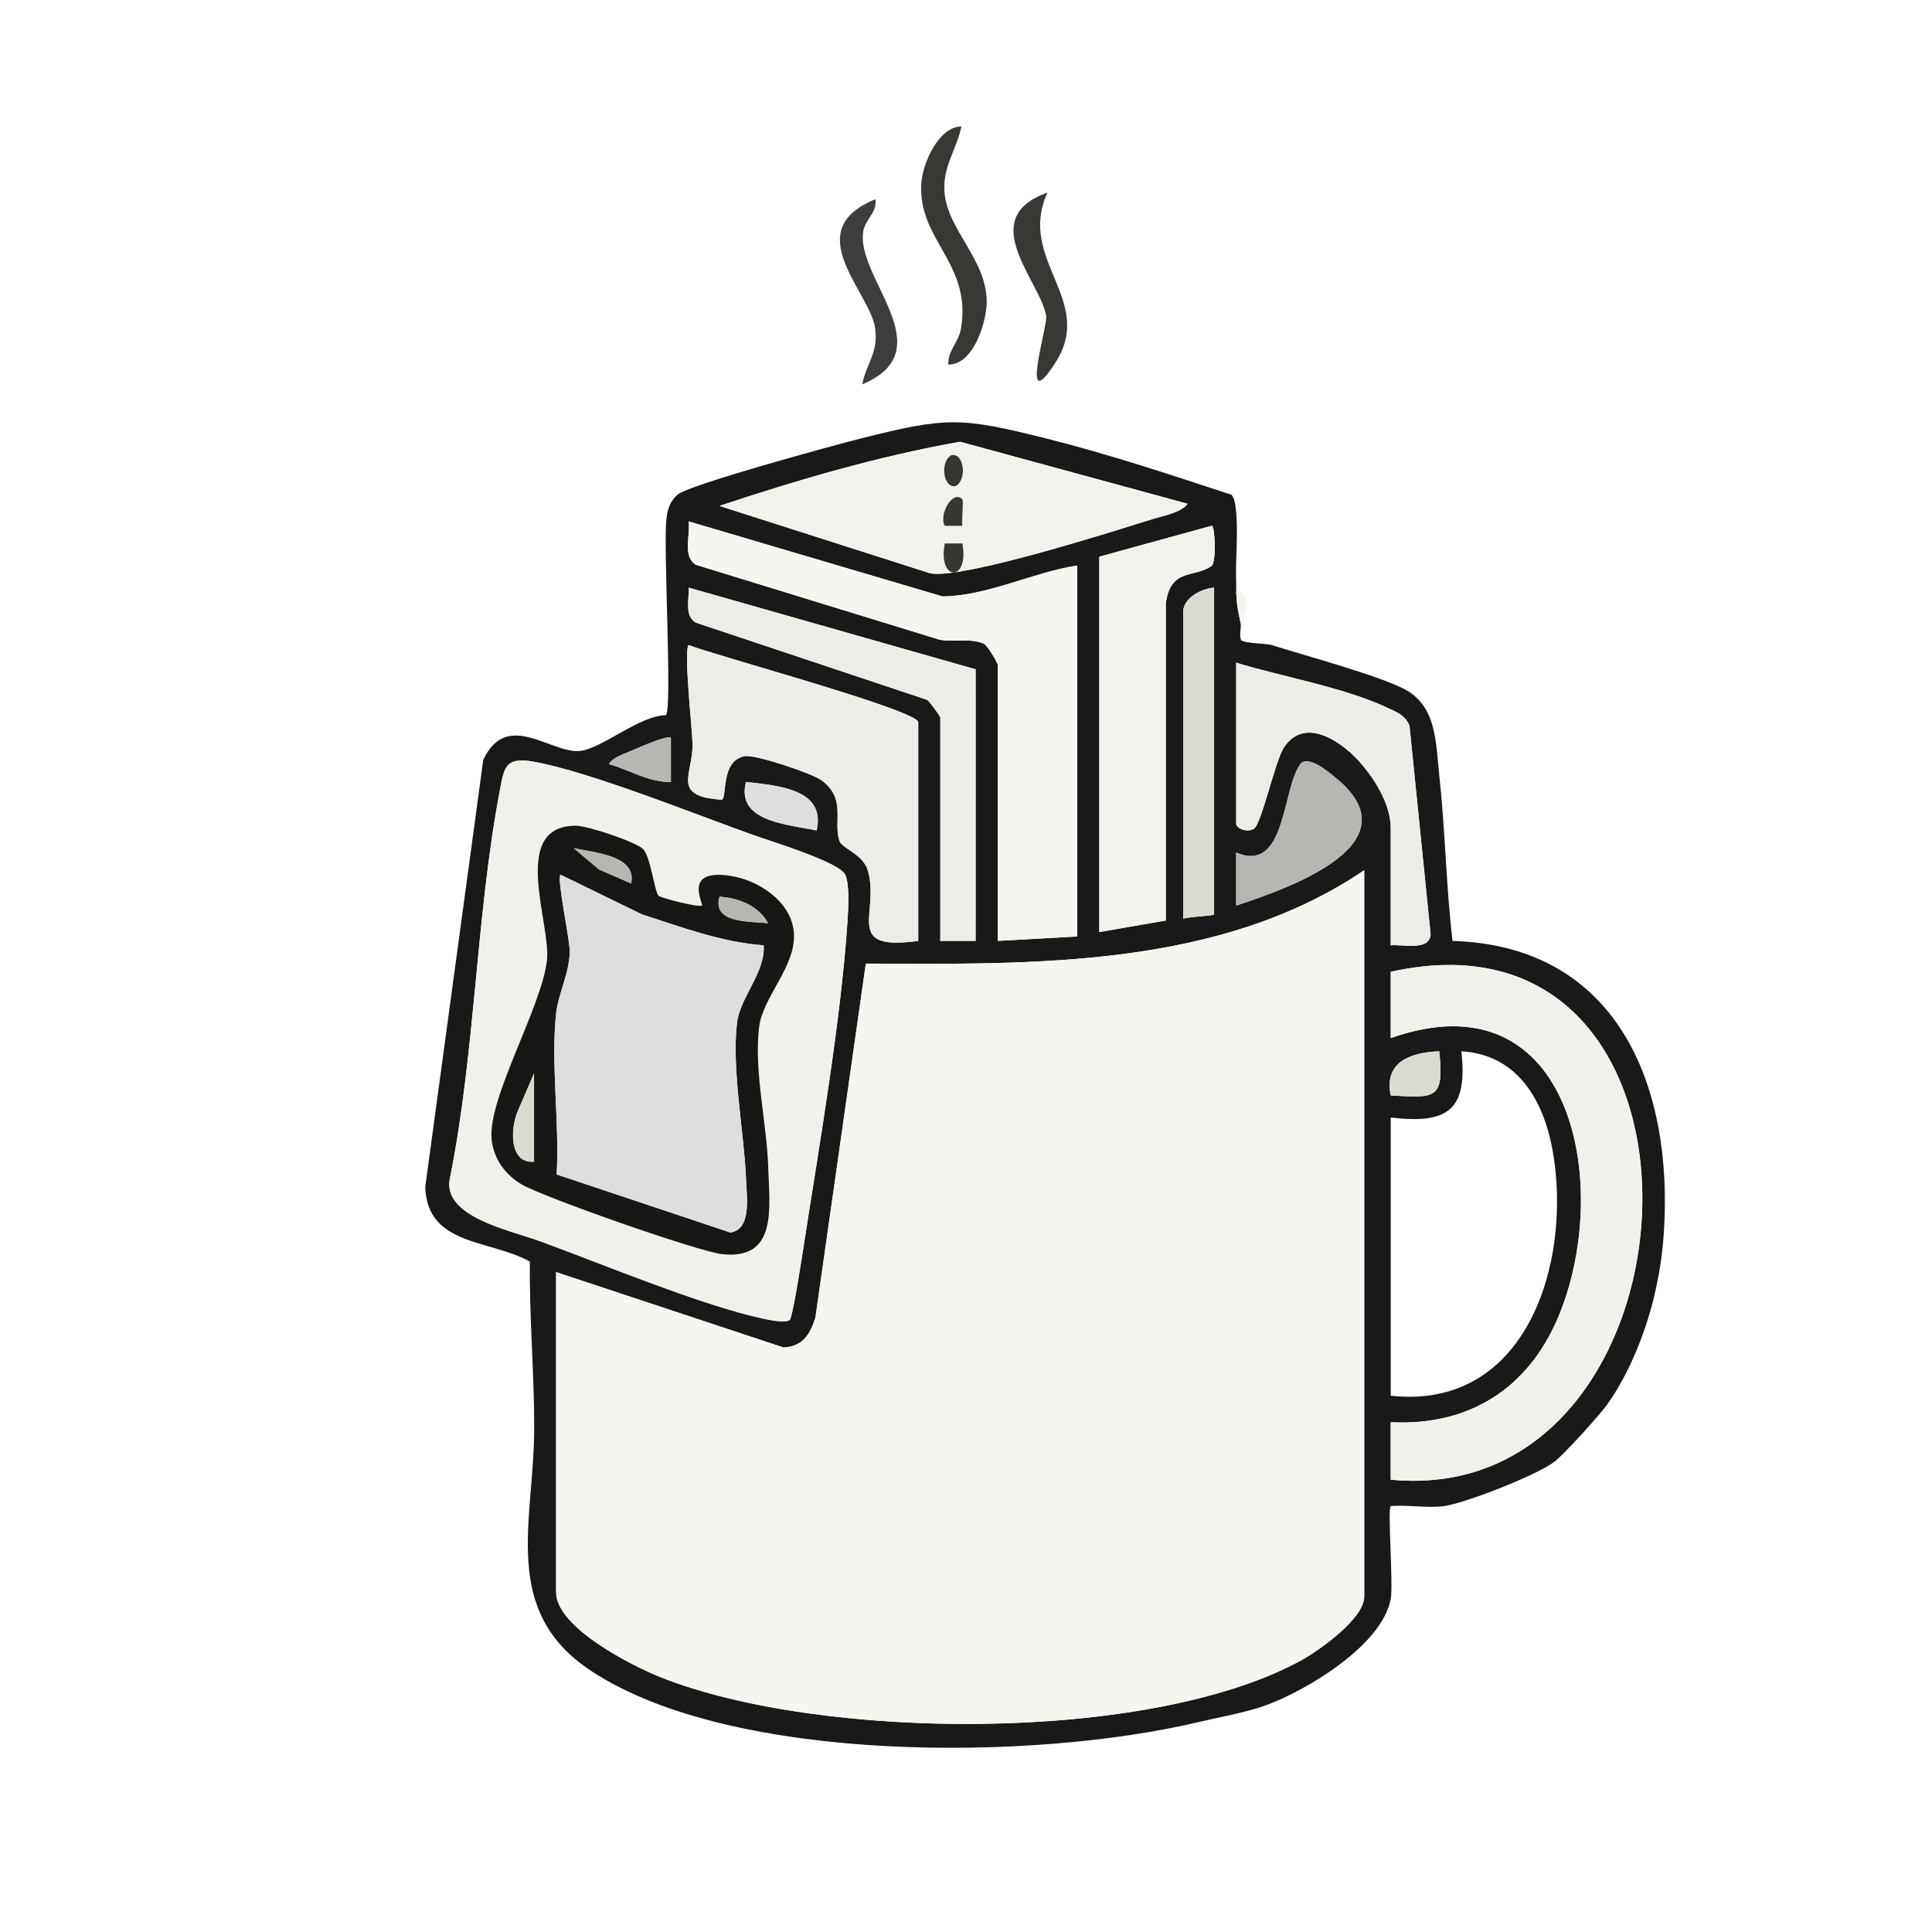
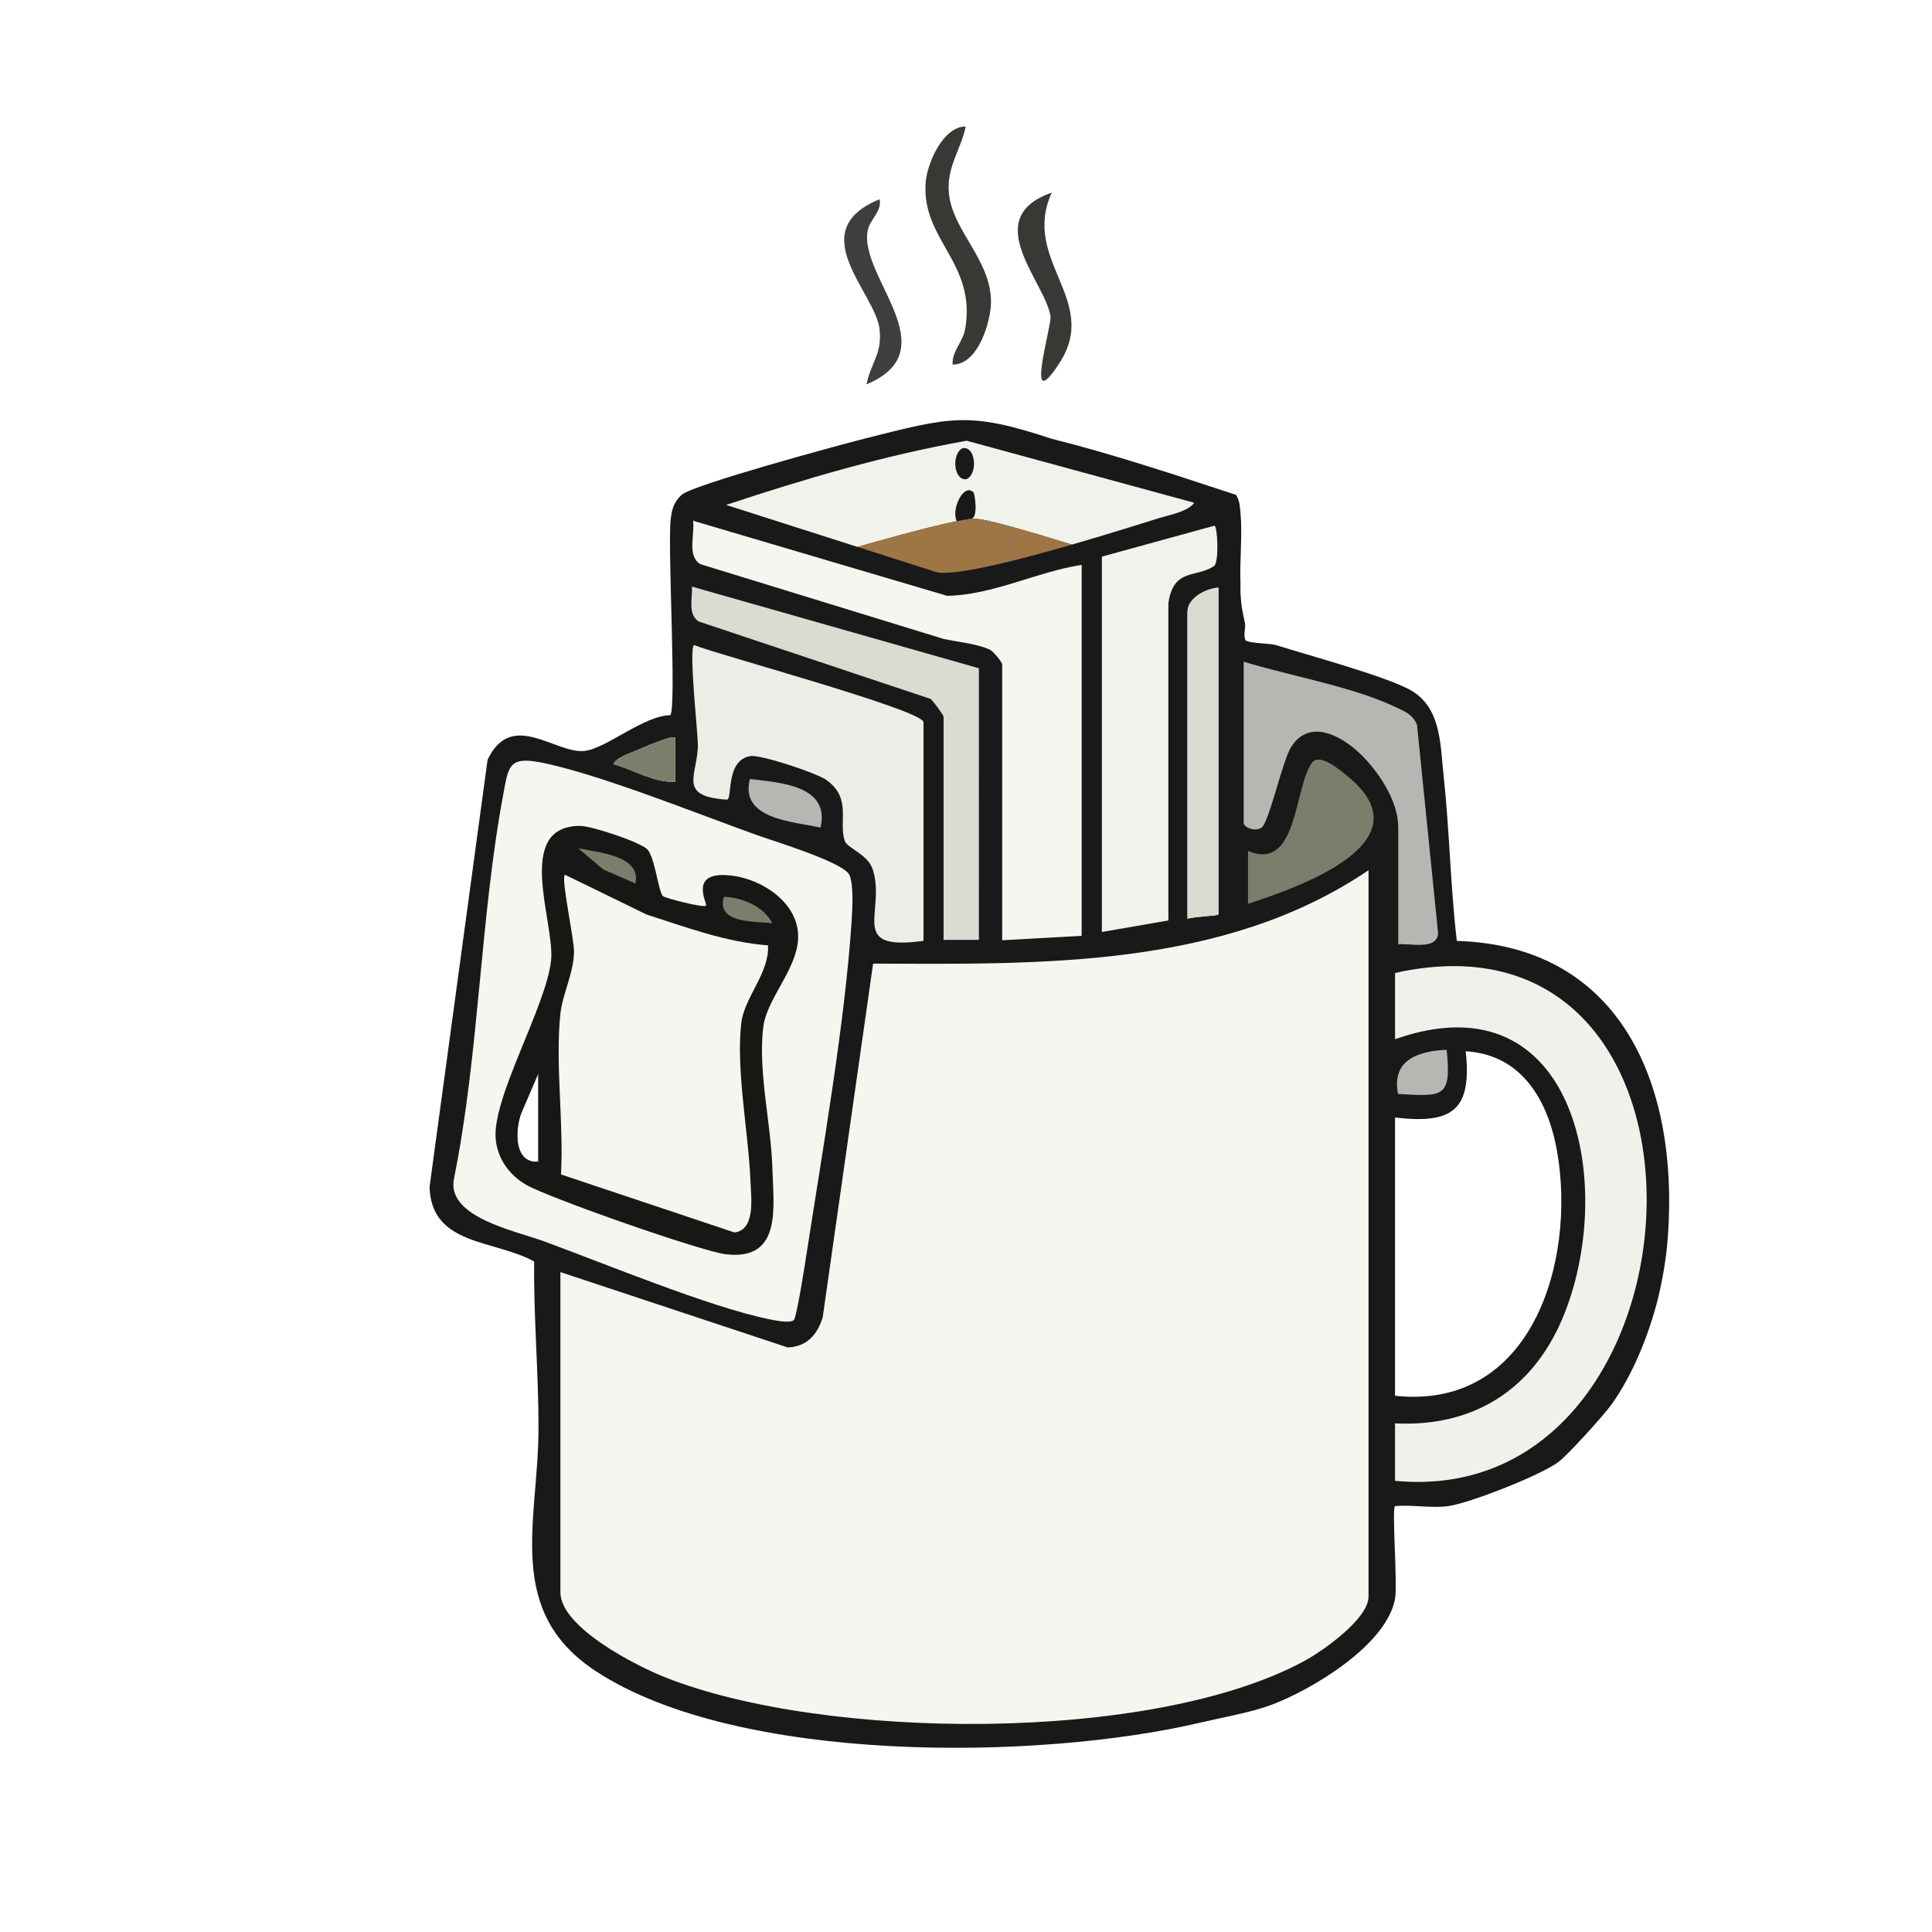
<svg xmlns="http://www.w3.org/2000/svg" id="Layer_1" version="1.1" viewBox="0 0 196 196">
  <defs>
-     <style>.st2{fill:#dbdbd2}.st4{fill:#dededc}.st7{fill:#ecede7}.st11{fill:#b8b6b2}</style>
+     <style>
+       .st0 {
+         fill: #f5f6ef;
+       }
+ 
+       .st1 {
+         fill: #f1f1ec;
+       }
+ 
+       .st2 {
+         fill: #dbdbd2;
+       }
+ 
+       .st3 {
+         fill: #3a3835;
+       }
+ 
+       .st4 {
+         fill: #181918;
+       }
+ 
+       .st5 {
+         fill: none;
+       }
+ 
+       .st6 {
+         fill: #403e3c;
+       }
+ 
+       .st7 {
+         fill: #9e7646;
+       }
+ 
+       .st8 {
+         fill: #ecede7;
+       }
+ 
+       .st9 {
+         fill: #f2f2ec;
+       }
+ 
+       .st10 {
+         fill: #171816;
+       }
+ 
+       .st11 {
+         fill: #b8b6b2;
+       }
+ 
+       .st12 {
+         fill: #f6f6f0;
+       }
+ 
+       .st13 {
+         fill: #7d7d6c;
+       }
+     </style>
  </defs>
-   <path d="M124.961 50.206c.357.552.389 1.159.448 1.792.208 2.27-.088 4.839 0 7.168.011.298-.016.599 0 .896.07 1.44.187 1.87.448 3.136.102.5-.173 1.196.045 1.738.307.344 2.521.325 3.091.502 3.446 1.08 10.434 2.973 13.312 4.383 3.47 1.696 3.344 5.477 3.709 8.835.606 5.561.688 11.241 1.344 16.8 16.128.472 22.069 13.733 21.507 28.222-.1 2.597-.342 4.624-.896 7.168-.845 3.872-2.608 8.423-4.928 11.648-.805 1.117-4.393 5.087-5.376 5.824-1.785 1.341-9.014 4.184-11.2 4.48-1.65.224-3.673-.16-5.38-.003-.332.335.276 7.936.004 9.411-.867 4.688-8.411 9.2-12.544 10.752-2.048.768-4.987 1.277-7.168 1.792-16.328 3.858-46.886 4.264-61.338-5.192-9.326-6.1-5.872-15.193-5.844-24.582.016-5.715-.51-11.291-.439-16.992-4.029-2.245-10.448-1.571-10.613-7.584l5.884-43.312c2.42-5.142 6.864-.606 9.812-.904 2.202-.22 6.021-3.589 8.724-3.629.652-.752-.285-17.056.043-19.894.118-1.016.34-1.76 1.118-2.467 1.104-1.004 15.85-5.013 18.507-5.685 8.85-2.235 10.208-2.208 19.01 0 6.307 1.584 12.552 3.664 18.72 5.696m-4.483.9-23.088-6.29c-8.302 1.478-16.435 3.855-24.402 6.51l21.388 6.836c3.254.615 18.356-4.195 22.52-5.494 1.043-.326 2.956-.662 3.582-1.561m-11.197 6.267c-4.587.71-9.02 3.067-13.656 3.136L69.86 52.894c.201 1.402-.648 3.573.744 4.405l24.672 7.584c1.438.309 3.12-.187 4.496.4.441.19 1.446 2 1.446 2.17v28l8.064-.448zm2.24-.896v38.08l6.746-1.172.001-32.176c.506-3.616 2.824-2.544 4.635-3.785.525-.36.354-4.072.036-4.09zM98.977 95.453V67.9L69.86 59.613c.08 1.22-.456 2.816.709 3.545l23.51 7.848c.281.237 1.315 1.639 1.315 1.823v22.624zm24.192-35.84c-1.291.096-3.136 1.056-3.136 2.464v31.136c.456-.216 3.136-.29 3.136-.448zm-30.016 35.84V73.277c0-1.23-20.81-6.828-23.294-7.839-.515.581.373 8.573.4 10.03.064 3.079-2.23 5.329 2.947 5.658.608-.054-.18-3.97 2.361-4.416 1.057-.184 6.727 1.714 7.713 2.408 2.64 1.866 1.223 4.199 1.88 6.184.257.781 2.367 1.333 2.863 2.96 1.32 4.312-2.601 8.264 5.13 7.19m47.936.449c1.178-.133 3.935.635 4.047-1.117l-2.144-21.17c-.458-1.07-1.277-1.357-2.228-1.806-4.366-2.066-10.656-3.14-15.355-4.58v16.353c0 .441 1.14.947 1.82.476.76-.528 2.124-6.828 3.004-8.195 2.013-3.125 5.594-.838 7.5 1.216 1.66 1.792 3.356 4.461 3.356 6.95zM68.062 74.848c-.3-.317-3.287 1.003-3.882 1.265-.667.293-2.147.748-2.384 1.415 2.087.571 4.032 1.86 6.266 1.798zm12.04 59.074c.297-.19 1.189-5.976 1.34-6.948 1.59-10.292 3.876-23.363 4.537-33.54.078-1.208.227-3.677-.226-4.692-.57-1.273-7.574-3.4-9.392-4.048-5.925-2.112-16.441-6.368-22.166-7.41-3.023-.553-3.055.606-3.544 3.22-2.36 12.563-2.451 26.291-4.987 38.931-.944 3.994 6.062 5.36 9.168 6.5 6.262 2.297 16.513 6.555 22.617 7.843.669.14 2.144.464 2.651.144m45.31-42.053c5.391-1.768 18.297-6.306 10.066-12.981-.75-.608-2.808-2.363-3.568-1.35-1.856 2.486-1.408 11.121-6.499 8.96zm-42.566-7.615c.996-4.3-4.155-4.56-7.164-4.928-1.057 4.053 4.284 4.304 7.164 4.928m-26.428 44.8v32.48c0 3.568 7.716 7.474 10.632 8.63 16.163 6.417 49.417 6.724 64.867-1.675 1.84-1 6.484-4.262 6.484-6.507V88.286c-14.683 9.936-33.446 9.538-50.56 9.47l-5.11 35.882c-.528 1.733-1.285 2.976-3.25 3.06zm84.672-30.464v6.72c18.566-6.54 22.55 15.235 16.96 28.384-3.07 7.216-9.053 10.986-16.964 10.589v5.829c32.474 3.12 35.568-59.44.004-51.522m4.924 8.064c-2.896.11-5.627 1.056-4.928 4.482 4.541.241 5.437.454 4.928-4.483m-4.924 34.944c13.835 1.508 18.384-13.57 16.45-24.74-.89-5.144-3.551-9.875-9.28-10.206.655 6.01-1.377 7.402-7.17 6.72z" style="fill:#181918" />
-   <path d="M125.41 60.062c1.388-.513 1.186 2.316.447 3.136-.26-1.267-.378-1.696-.448-3.136m-68.992 68.992 23.063 7.644c1.964-.084 2.72-1.327 3.247-3.06l5.113-35.881c17.115.067 35.878.464 50.56-9.472v73.696c0 2.246-4.644 5.509-6.484 6.509-15.45 8.4-48.704 8.09-64.867 1.675-2.915-1.157-10.632-5.061-10.632-8.63z" style="fill:#f6f6f0" />
-   <path d="M80.102 133.923c-.507.32-1.984-.005-2.653-.144-6.104-1.29-16.355-5.547-22.616-7.845-3.107-1.139-10.113-2.505-9.17-6.499 2.537-12.64 2.628-26.368 4.988-38.931.49-2.615.521-3.773 3.545-3.22 5.724 1.044 16.24 5.298 22.165 7.41 1.82.648 8.822 2.775 9.392 4.048.453 1.015.304 3.483.226 4.691-.661 10.178-2.948 23.248-4.538 33.541-.15.971-1.04 6.759-1.34 6.947M65.264 86.155c-.69-.737-5.659-2.39-6.832-2.39-6.761.005-2.524 9.862-2.944 13.66-.526 4.753-6.067 14.052-5.61 18.194.217 1.971 1.394 3.578 3.09 4.563 2.24 1.3 17.853 6.781 20.295 7.05 5.67.624 4.79-4.765 4.677-8.727-.128-4.543-1.477-9.833-.925-14.327.382-3.114 3.9-6.295 3.51-9.727-.349-3.088-3.657-5.211-6.523-5.616-4.771-.677-2.594 2.84-2.802 3.03-.25.228-4.15-.76-4.38-.99-.424-.42-.807-3.92-1.556-4.72M141.09 98.59c35.567-7.92 32.47 54.642-.003 51.522v-5.829c7.91.397 13.894-3.373 16.963-10.589 5.59-13.148 1.607-34.924-16.96-28.384z" style="fill:#f1f1ec" />
-   <path d="M109.281 57.374v37.632l-8.064.448v-28c0-.168-1.005-1.98-1.445-2.168-1.376-.589-3.059-.093-4.497-.401L70.603 57.3c-1.392-.832-.543-3.004-.744-4.405l25.766 7.613c4.635-.068 9.069-2.426 13.656-3.136z" style="fill:#f5f6ef" />
-   <path d="M93.153 95.454c-7.731 1.072-3.81-2.878-5.13-7.192-.495-1.625-2.606-2.177-2.863-2.96-.657-1.984.76-4.316-1.882-6.182-.984-.694-6.655-2.592-7.71-2.408-2.541.446-1.754 4.362-2.362 4.416-5.176-.331-2.885-2.58-2.946-5.658-.029-1.456-.917-9.45-.4-10.03 2.483 1.011 23.293 6.608 23.293 7.838z" class="st7" />
-   <path d="M120.478 51.107c-.626.9-2.54 1.235-3.584 1.562-4.16 1.299-19.264 6.109-22.519 5.494l-21.387-6.837c7.967-2.652 16.1-5.032 24.402-6.512zM96.52 46.176c-1.172.614-.874 3.393.435 3.131 1.17-.613.873-3.392-.436-3.131m1.11 4.48c-.991-1.01-2.405 1.536-1.786 2.686l1.787.002c-.082-.56.14-2.546 0-2.688m0 4.477h-1.787c-.741 3.924 2.53 3.924 1.787 0m13.891 1.345 11.418-3.142c.318.016.49 3.73-.035 4.09-1.812 1.24-4.128.167-4.636 3.787v32.174l-6.747 1.171z" style="fill:#f2f2ec" />
-   <path d="M141.09 95.902V84.03c0-2.49-1.697-5.158-3.356-6.949-1.907-2.057-5.488-4.342-7.5-1.219-.88 1.367-2.246 7.67-3.006 8.195-.68.472-1.819-.035-1.819-.475V67.23c4.7 1.44 10.989 2.512 15.355 4.58.95.45 1.77.735 2.228 1.806l2.144 21.17c-.112 1.751-2.87.983-4.048 1.116zm-42.113-.448h-3.584V72.83c0-.184-1.034-1.585-1.315-1.822L70.569 63.16c-1.165-.73-.63-2.325-.709-3.547L98.98 67.9z" class="st7" />
-   <path d="M123.17 59.614v33.152c0 .159-2.68.232-3.137.448V62.078c0-1.408 1.845-2.368 3.136-2.464" class="st2" />
-   <path d="M125.41 91.869v-5.373c5.092 2.163 4.642-6.472 6.502-8.958.758-1.013 2.816.742 3.568 1.35 8.228 6.675-4.677 11.213-10.07 12.98" class="st11" />
-   <path d="M82.846 84.254c-2.88-.624-8.22-.873-7.165-4.928 3.01.368 8.16.628 7.165 4.928" class="st4" />
-   <path d="M146.014 106.653c.509 4.937-.387 4.724-4.928 4.483-.7-3.427 2.032-4.371 4.928-4.483" class="st2" />
-   <path d="M68.062 74.848v4.48c-2.232.06-4.18-1.229-6.266-1.8.237-.667 1.719-1.12 2.384-1.415.595-.262 3.581-1.582 3.882-1.265" class="st11" />
-   <path d="M65.263 86.157c.748.8 1.132 4.297 1.556 4.72.23.23 4.13 1.217 4.38.99.208-.19-1.97-3.707 2.8-3.03 2.868.404 6.176 2.528 6.525 5.616.39 3.432-3.128 6.612-3.51 9.728-.552 4.492.797 9.78.925 14.326.112 3.96.992 9.35-4.677 8.726-2.442-.268-18.056-5.75-20.295-7.05-1.696-.985-2.873-2.593-3.09-4.56-.457-4.145 5.084-13.442 5.609-18.196.42-3.798-3.818-13.656 2.944-13.66 1.174 0 6.142 1.652 6.832 2.39zm-1.232 3.472c.597-2.866-3.76-3.12-5.82-3.581l2.55 2.152zm13.445 6.275c-4.256-.317-8.32-1.84-12.33-3.13l-8.28-4.038c-.4.457.951 6.485.932 7.833-.03 2.146-1.175 4.279-1.386 6.273-.536 5.096.36 11.11.06 16.304l17.612 5.888c2.14-.282 1.68-3.47 1.613-5.184-.189-4.88-1.497-11.415-.923-16.119.31-2.54 2.885-5.1 2.7-7.827zm.445-2.246c-.947-1.757-3.003-2.577-4.926-2.682-.773 2.707 3.02 2.48 4.926 2.681m-23.744 24.197v-8.96l-1.549 3.602c-.876 1.76-1.05 5.593 1.55 5.358" style="fill:#171816" />
-   <path d="M96.52 46.176c1.308-.26 1.604 2.518.435 3.131-1.31.262-1.607-2.517-.436-3.131m1.11 8.957c.743 3.924-2.527 3.924-1.786 0zm0-4.477c.14.142-.08 2.128 0 2.688l-1.786-.003c-.62-1.147.797-3.696 1.787-2.685" style="fill:#373633" />
-   <path d="M77.476 95.904c.183 2.726-2.392 5.286-2.702 7.827-.575 4.704.736 11.239.925 16.12.065 1.714.525 4.9-1.615 5.184l-17.61-5.888c.3-5.195-.596-11.21-.06-16.304.211-1.995 1.355-4.128 1.386-6.272.019-1.35-1.333-7.378-.932-7.835l8.279 4.038c4.013 1.29 8.073 2.813 12.33 3.13" class="st4" />
-   <path d="M54.177 117.854c-2.598.235-2.425-3.598-1.549-5.358l1.55-3.602z" class="st2" />
-   <path d="m64.03 89.629-3.269-1.43-2.55-2.151c2.06.462 6.417.715 5.819 3.58m13.891 4.03c-1.904-.204-5.7.027-4.926-2.682 1.923.104 3.979.925 4.926 2.681" class="st11" />
-   <path d="M97.535 12.83c-.487 2.37-1.947 4.098-1.71 6.74.342 3.816 4.273 6.775 4.275 11.04.003 1.968-1.296 6.413-3.9 6.374-.053-1.447 1.066-2.23 1.303-3.72 1.061-6.648-4.44-8.91-4.034-14.724.132-1.92 1.738-5.7 4.066-5.712m8.729 6.713c-3.13 6.845 4.905 10.887.81 17.244-3.7 5.75-.799-3.684-.938-4.685-.477-3.449-7.303-9.955.13-12.559" style="fill:#3a3835" />
-   <path d="M88.806 20.213c.225 1.286-.984 2.026-1.21 3.16-.943 4.693 8.242 12.118-.127 15.625.442-2.222 1.627-3.1 1.32-5.64-.444-3.696-7.84-9.955.017-13.145" style="fill:#403e3c" />
+   <g>
+     <path class="st5" d="M120.469,62.077v31.136c.456-.216,3.136-.29,3.136-.448v-33.152c-1.291.096-3.136,1.056-3.136,2.464Z" />
+     <path class="st5" d="M64.616,76.113c-.667.293-2.147.748-2.384,1.415,2.087.571,4.032,1.86,6.266,1.798v-4.478c-.3-.317-3.287,1.003-3.882,1.265Z" />
+     <path class="st5" d="M148.694,106.651c.655,6.01-1.377,7.402-7.17,6.72v28.226c13.835,1.508,18.384-13.57,16.45-24.74-.89-5.144-3.551-9.875-9.28-10.206Z" />
+     <path class="st4" d="M147.794,95.456c-.656-5.559-.738-11.239-1.344-16.8-.365-3.358-.239-7.139-3.709-8.835-2.878-1.41-9.866-3.303-13.312-4.383-.57-.177-2.784-.158-3.091-.502-.218-.542.057-1.238-.045-1.738-.261-1.266-.378-1.696-.448-3.136-.016-.297.011-.598,0-.896-.088-2.329.208-4.898,0-7.168-.059-.633-.091-1.24-.448-1.792h0c-6.168-2.033-12.413-4.113-18.72-5.697-8.409-2.778-10.16-2.235-19.01,0-2.657.672-17.403,4.681-18.507,5.685-.778.707-1,1.451-1.118,2.467-.328,2.838.609,19.142-.043,19.894-2.703.04-6.522,3.409-8.724,3.629-2.948.298-7.392-4.238-9.812.904l-5.884,43.312c.165,6.013,6.584,5.339,10.613,7.584-.071,5.701.455,11.277.439,16.992-.028,9.389-3.482,18.482,5.844,24.582,14.452,9.456,45.01,9.05,61.338,5.192,2.181-.515,5.12-1.024,7.168-1.792,4.133-1.552,11.677-6.064,12.544-10.752.272-1.475-.336-9.076-.004-9.411,1.707-.157,3.73.227,5.38.003,2.186-.296,9.415-3.139,11.2-4.48.983-.737,4.571-4.707,5.376-5.824,2.32-3.225,4.083-7.776,4.928-11.648.554-2.544.796-4.571.896-7.168.562-14.489-5.379-27.75-21.507-28.222ZM54.613,117.854c-2.598.235-2.425-3.598-1.549-5.358l1.55-3.602v8.96ZM68.498,79.326c-2.234.062-4.179-1.227-6.266-1.798.237-.667,1.717-1.122,2.384-1.415.595-.262,3.582-1.582,3.882-1.265v4.478ZM123.605,92.765c0,.158-2.68.232-3.136.448v-31.136c0-1.408,1.845-2.368,3.136-2.464v33.152ZM141.524,141.597v-28.226c5.793.682,7.825-.71,7.17-6.72,5.729.331,8.39,5.062,9.28,10.206,1.934,11.17-2.615,26.248-16.45,24.74Z" />
+   </g>
+   <path class="st12" d="M56.853,129.054l23.063,7.644c1.964-.084,3.02-1.327,3.547-3.06l5.113-35.881c17.115.067,35.578.464,50.26-9.472v73.696c0,2.246-4.644,5.509-6.484,6.509-15.45,8.4-48.704,8.09-64.867,1.675-2.915-1.157-10.632-5.061-10.632-8.63v-32.481Z" />
+   <path class="st1" d="M141.527,98.706c35.567-7.92,32.47,54.642-.003,51.522v-5.829c7.91.397,13.894-3.373,16.963-10.589,5.59-13.148,1.607-34.924-16.96-28.384v-6.72Z" />
+   <path class="st0" d="M109.732,57.308v37.632l-8.064.448v-28c0-.168-.869-1.324-1.309-1.512-1.376-.589-3.195-.749-4.633-1.057l-24.672-7.585c-1.392-.832-.543-3.004-.744-4.405l25.766,7.613c4.635-.068,9.069-2.426,13.656-3.136v.002Z" />
+   <path class="st8" d="M93.689,95.449c-7.731,1.072-3.81-2.878-5.13-7.192-.495-1.625-2.606-2.177-2.863-2.96-.657-1.984.76-4.316-1.882-6.182-.984-.694-6.655-2.592-7.71-2.408-2.541.446-1.754,4.362-2.362,4.416-5.176-.331-2.885-2.58-2.946-5.658-.029-1.456-.917-9.45-.4-10.03,2.483,1.011,23.293,6.608,23.293,7.838v22.176Z" />
+   <path class="st11" d="M141.851,95.801v-11.872c0-2.49-1.697-5.158-3.356-6.949-1.907-2.057-5.488-4.342-7.5-1.219-.88,1.367-2.246,7.67-3.006,8.195-.68.472-1.819-.035-1.819-.475v-16.352c4.7,1.44,10.989,2.512,15.355,4.58.95.45,1.77.735,2.228,1.806l2.144,21.17c-.112,1.751-2.87.983-4.048,1.116h.002Z" />
+   <path class="st2" d="M123.606,59.614v33.152c0,.159-2.68.232-3.137.448v-31.136c0-1.408,1.845-2.368,3.136-2.464" />
+   <path class="st13" d="M126.609,91.696v-5.373c5.092,2.163,4.642-6.472,6.502-8.958.758-1.013,2.816.742,3.568,1.35,8.228,6.675-4.677,11.213-10.07,12.98" />
+   <path class="st11" d="M83.244,83.958c-2.88-.624-8.22-.873-7.165-4.928,3.01.368,8.16.628,7.165,4.928" />
+   <path class="st11" d="M146.763,106.502c.509,4.937-.387,4.724-4.928,4.483-.7-3.427,2.032-4.371,4.928-4.483" />
+   <path class="st13" d="M68.498,74.848v4.48c-2.232.06-4.18-1.229-6.266-1.8.237-.667,1.719-1.12,2.384-1.415.595-.262,3.581-1.582,3.882-1.265" />
+   <path class="st10" d="M65.699,86.157c.748.8,1.132,4.297,1.556,4.72.23.23,4.13,1.217,4.38.99.208-.19-1.97-3.707,2.8-3.03,2.868.404,6.176,2.528,6.525,5.616.39,3.432-3.128,6.612-3.51,9.728-.552,4.492.797,9.78.925,14.326.112,3.96.992,9.35-4.677,8.726-2.442-.268-18.056-5.75-20.295-7.05-1.696-.985-2.873-2.593-3.09-4.56-.457-4.145,5.084-13.442,5.609-18.196.42-3.798-3.818-13.656,2.944-13.66,1.174,0,6.142,1.652,6.832,2.39h0ZM64.467,89.629c.597-2.866-3.76-3.12-5.82-3.581l2.55,2.152,3.27,1.429ZM77.912,95.904c-4.256-.317-8.32-1.84-12.33-3.13l-8.28-4.038c-.4.457.951,6.485.932,7.833-.03,2.146-1.175,4.279-1.386,6.273-.536,5.096.36,11.11.06,16.304l17.612,5.888c2.14-.282,1.68-3.47,1.613-5.184-.189-4.88-1.497-11.415-.923-16.119.31-2.54,2.885-5.1,2.7-7.827h.002ZM78.357,93.658c-.947-1.757-3.003-2.577-4.926-2.682-.773,2.707,3.02,2.48,4.926,2.681M54.613,117.854v-8.96l-1.549,3.602c-.876,1.76-1.05,5.593,1.55,5.358" />
+   <path class="st12" d="M77.912,95.904c.183,2.726-2.392,5.286-2.702,7.827-.575,4.704.736,11.239.925,16.12.065,1.714.525,4.9-1.615,5.184l-17.61-5.888c.3-5.195-.596-11.21-.06-16.304.211-1.995,1.355-4.128,1.386-6.272.019-1.35-1.333-7.378-.932-7.835l8.279,4.038c4.013,1.29,8.073,2.813,12.33,3.13" />
+   <path class="st13" d="M64.466,89.629l-3.269-1.43-2.55-2.151c2.06.462,6.417.715,5.819,3.58M78.357,93.658c-1.904-.204-5.7.027-4.926-2.682,1.923.104,3.979.925,4.926,2.681" />
+   <path class="st3" d="M97.971,12.83c-.487,2.37-1.947,4.098-1.71,6.74.342,3.816,4.273,6.775,4.275,11.04.003,1.968-1.296,6.413-3.9,6.374-.053-1.447,1.066-2.23,1.303-3.72,1.061-6.648-4.44-8.91-4.034-14.724.132-1.92,1.738-5.7,4.066-5.712M106.7,19.541c-3.13,6.845,4.905,10.887.81,17.244-3.7,5.75-.799-3.684-.938-4.685-.477-3.449-7.303-9.955.13-12.559" />
+   <path class="st6" d="M89.242,20.213c.225,1.286-.984,2.026-1.21,3.16-.943,4.693,8.242,12.118-.127,15.625.442-2.222,1.627-3.1,1.32-5.64-.444-3.696-7.84-9.955.017-13.145" />
+   <path class="st2" d="M99.308,95.35h-3.584v-22.624c0-.184-1.034-1.585-1.315-1.822l-23.509-7.848c-1.165-.73-.63-2.325-.709-3.547l29.12,8.287-.003,27.554Z" />
+   <path class="st0" d="M86.17,88.763c-.57-1.273-7.572-3.4-9.392-4.048-5.925-2.112-16.441-6.366-22.165-7.41-3.024-.553-3.055.605-3.545,3.22-2.36,12.563-2.451,26.291-4.988,38.931-.943,3.994,6.063,5.36,9.17,6.499,6.261,2.298,16.512,6.555,22.616,7.845.669.139,2.146.464,2.653.144v-.002c.299-.188,1.189-5.976,1.339-6.947,1.59-10.293,3.877-23.363,4.538-33.541.078-1.208.227-3.676-.226-4.691ZM77.432,104.199c-.552,4.494.797,9.784.925,14.327.113,3.962.993,9.351-4.677,8.727-2.442-.269-18.055-5.75-20.295-7.05-1.696-.985-2.873-2.592-3.09-4.563-.457-4.142,5.084-13.441,5.61-18.194.42-3.798-3.817-13.655,2.944-13.66,1.173,0,6.142,1.653,6.832,2.39.749.8,1.132,4.3,1.556,4.72.23.23,4.13,1.218,4.38.99.208-.19-1.969-3.707,2.802-3.03,2.866.405,6.174,2.528,6.523,5.616.39,3.432-3.128,6.613-3.51,9.727Z" />
+   <path class="st9" d="M111.784,56.471l11.418-3.142c.318.016.49,3.73-.035,4.09-1.812,1.24-4.128.167-4.636,3.787v32.174l-6.747,1.171v-38.08Z" />
+   <g>
+     <path class="st9" d="M108.738,55.252c3.725-1.076,7.162-2.164,8.833-2.685,1.044-.327,2.958-.662,3.584-1.562l-23.088-6.293c-8.302,1.48-16.435,3.86-24.402,6.512l13.329,4.261c5.052-1.443,10.402-2.866,11.854-2.866,1.077,0,5.154,1.161,9.889,2.633Z" />
+     <path class="st7" d="M108.738,55.252c-4.735-1.472-8.812-2.633-9.889-2.633-1.452,0-6.802,1.423-11.854,2.866l8.058,2.576c1.948.368,8.137-1.206,13.686-2.808Z" />
+   </g>
+   <path class="st4" d="M97.648,45.471c1.308-.26,1.604,2.518.435,3.131-1.31.262-1.607-2.517-.436-3.131M98.757,49.951c.14.142.493,2.552-.203,2.667-.118,0-1.484.25-1.484.25-.62-1.147.698-3.928,1.688-2.917" />
</svg>
